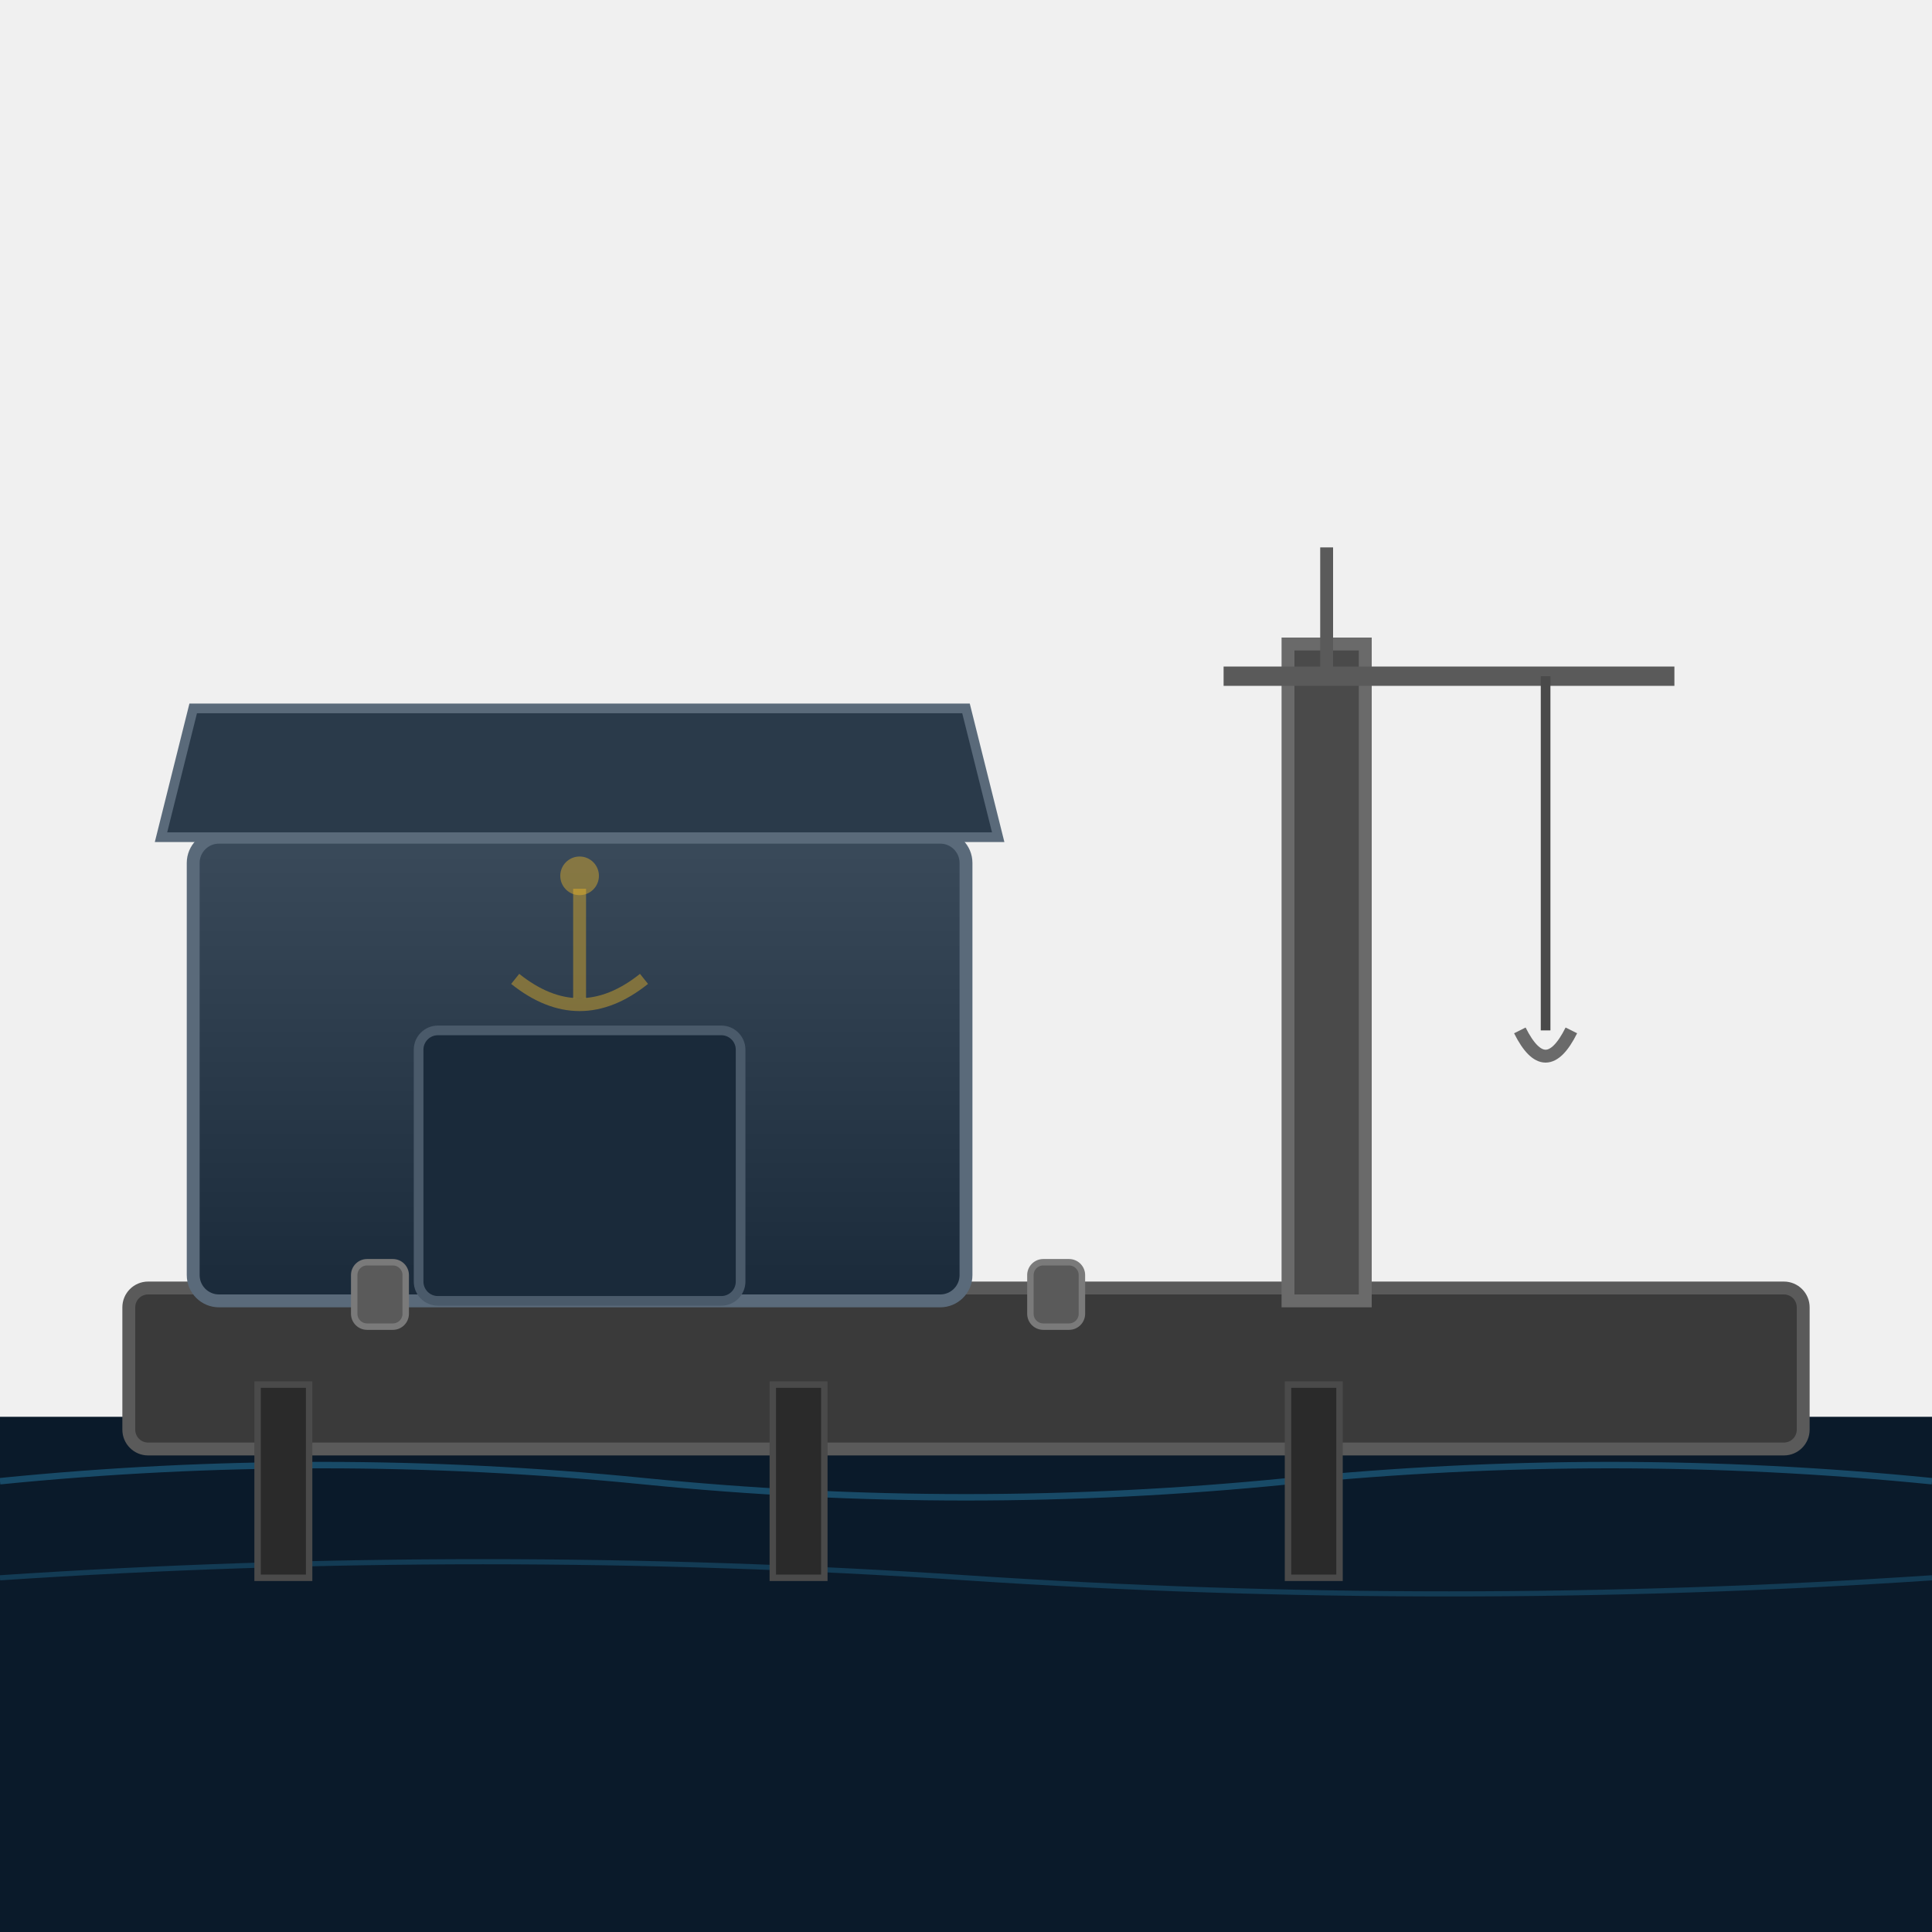
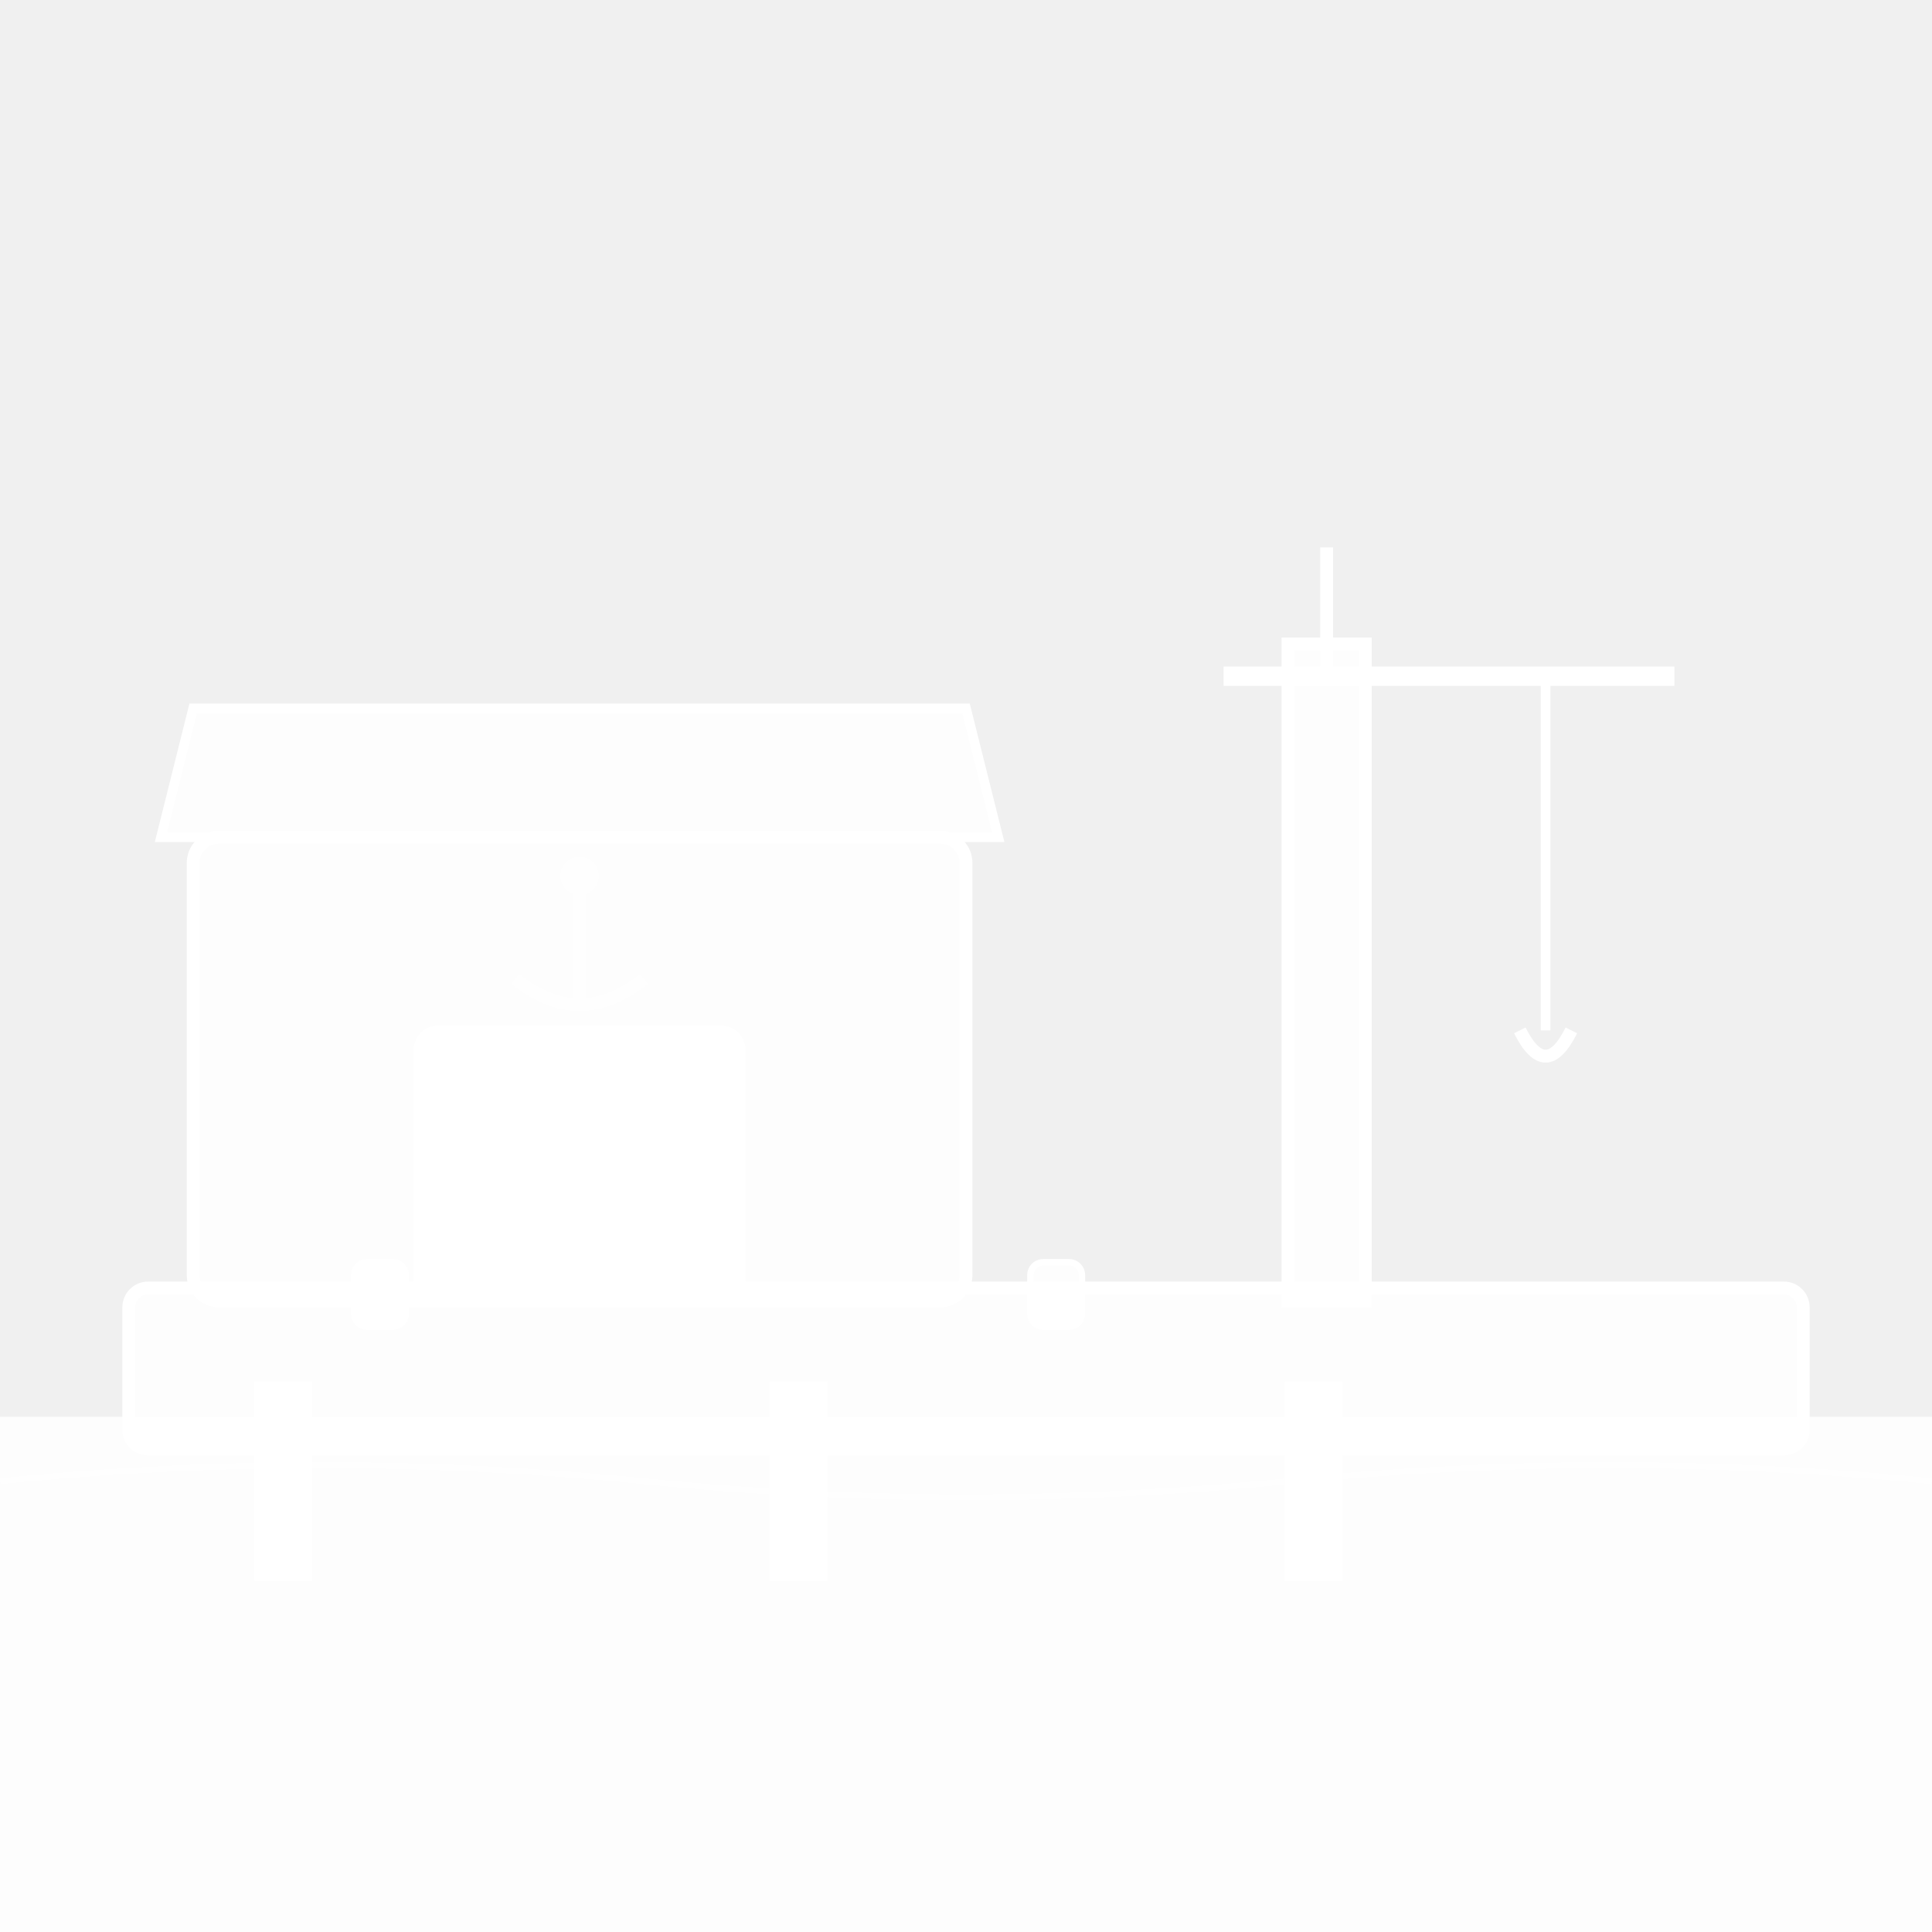
- <svg xmlns="http://www.w3.org/2000/svg" viewBox="0 0 300 300">
-   <defs>
-     <linearGradient id="pg" x1="0" y1="0" x2="0" y2="1">
-       <stop offset="0%" stop-color="#3a4a5a" />
-       <stop offset="100%" stop-color="#1a2a3a" />
-     </linearGradient>
-   </defs>
-   <rect x="0" y="220" width="300" height="80" fill="#0a1a2a" />
-   <path d="M0,230 Q50,225 100,230 Q150,235 200,230 Q250,225 300,230" fill="none" stroke="#38bdf8" stroke-width="1" opacity="0.3" />
-   <path d="M0,245 Q75,240 150,245 Q225,250 300,245" fill="none" stroke="#38bdf8" stroke-width="0.8" opacity="0.2" />
-   <rect x="20" y="200" width="260" height="25" rx="3" fill="#3a3a3a" stroke="#5a5a5a" stroke-width="2" />
-   <rect x="40" y="215" width="8" height="30" fill="#2a2a2a" stroke="#4a4a4a" stroke-width="1" />
-   <rect x="120" y="215" width="8" height="30" fill="#2a2a2a" stroke="#4a4a4a" stroke-width="1" />
-   <rect x="200" y="215" width="8" height="30" fill="#2a2a2a" stroke="#4a4a4a" stroke-width="1" />
-   <rect x="30" y="130" width="120" height="72" rx="4" fill="url(#pg)" stroke="#5a6a7a" stroke-width="2" />
-   <polygon points="25,130 155,130 150,110 30,110" fill="#2a3a4a" stroke="#5a6a7a" stroke-width="1.5" />
-   <rect x="65" y="160" width="50" height="42" rx="3" fill="#1a2a3a" stroke="#4a5a6a" stroke-width="1.5" />
-   <rect x="200" y="100" width="12" height="102" fill="#4a4a4a" stroke="#6a6a6a" stroke-width="2" />
-   <line x1="190" y1="105" x2="260" y2="105" stroke="#5a5a5a" stroke-width="3" />
-   <line x1="206" y1="105" x2="206" y2="85" stroke="#5a5a5a" stroke-width="2" />
-   <line x1="240" y1="105" x2="240" y2="160" stroke="#4a4a4a" stroke-width="1.5" />
-   <path d="M236,160 Q240,168 244,160" fill="none" stroke="#6a6a6a" stroke-width="2" />
-   <line x1="90" y1="138" x2="90" y2="155" stroke="#fbbf24" stroke-width="2" opacity="0.4" />
-   <path d="M80,152 Q90,160 100,152" fill="none" stroke="#fbbf24" stroke-width="2" opacity="0.4" />
-   <circle cx="90" cy="136" r="3" fill="#fbbf24" opacity="0.4" />
-   <rect x="55" y="196" width="8" height="10" rx="2" fill="#5a5a5a" stroke="#7a7a7a" stroke-width="1" />
-   <rect x="160" y="196" width="8" height="10" rx="2" fill="#5a5a5a" stroke="#7a7a7a" stroke-width="1" />
+ <svg xmlns="http://www.w3.org/2000/svg" viewBox="0 0 300 300" fill-opacity="0.85">
+   <rect x="0" y="220" width="300" height="80" fill="#ffffff" />
+   <path d="M0,230 Q50,225 100,230 Q150,235 200,230 Q250,225 300,230" fill="none" stroke="#ffffff" stroke-width="1" opacity="0.3" />
+   <path d="M0,245 Q75,240 150,245 Q225,250 300,245" fill="none" stroke="#ffffff" stroke-width="0.8" opacity="0.2" />
+   <rect x="20" y="200" width="260" height="25" rx="3" fill="#ffffff" stroke="#ffffff" stroke-width="2" />
+   <rect x="40" y="215" width="8" height="30" fill="#ffffff" stroke="#ffffff" stroke-width="1" />
+   <rect x="120" y="215" width="8" height="30" fill="#ffffff" stroke="#ffffff" stroke-width="1" />
+   <rect x="200" y="215" width="8" height="30" fill="#ffffff" stroke="#ffffff" stroke-width="1" />
+   <rect x="30" y="130" width="120" height="72" rx="4" fill="#ffffff" stroke="#ffffff" stroke-width="2" />
+   <polygon points="25,130 155,130 150,110 30,110" fill="#ffffff" stroke="#ffffff" stroke-width="1.5" />
+   <rect x="65" y="160" width="50" height="42" rx="3" fill="#ffffff" stroke="#ffffff" stroke-width="1.5" />
+   <rect x="200" y="100" width="12" height="102" fill="#ffffff" stroke="#ffffff" stroke-width="2" />
+   <line x1="190" y1="105" x2="260" y2="105" stroke="#ffffff" stroke-width="3" />
+   <line x1="206" y1="105" x2="206" y2="85" stroke="#ffffff" stroke-width="2" />
+   <line x1="240" y1="105" x2="240" y2="160" stroke="#ffffff" stroke-width="1.5" />
+   <path d="M236,160 Q240,168 244,160" fill="none" stroke="#ffffff" stroke-width="2" />
+   <line x1="90" y1="138" x2="90" y2="155" stroke="#ffffff" stroke-width="2" opacity="0.4" />
+   <path d="M80,152 Q90,160 100,152" fill="none" stroke="#ffffff" stroke-width="2" opacity="0.4" />
+   <circle cx="90" cy="136" r="3" fill="#ffffff" opacity="0.4" />
+   <rect x="55" y="196" width="8" height="10" rx="2" fill="#ffffff" stroke="#ffffff" stroke-width="1" />
+   <rect x="160" y="196" width="8" height="10" rx="2" fill="#ffffff" stroke="#ffffff" stroke-width="1" />
</svg>
